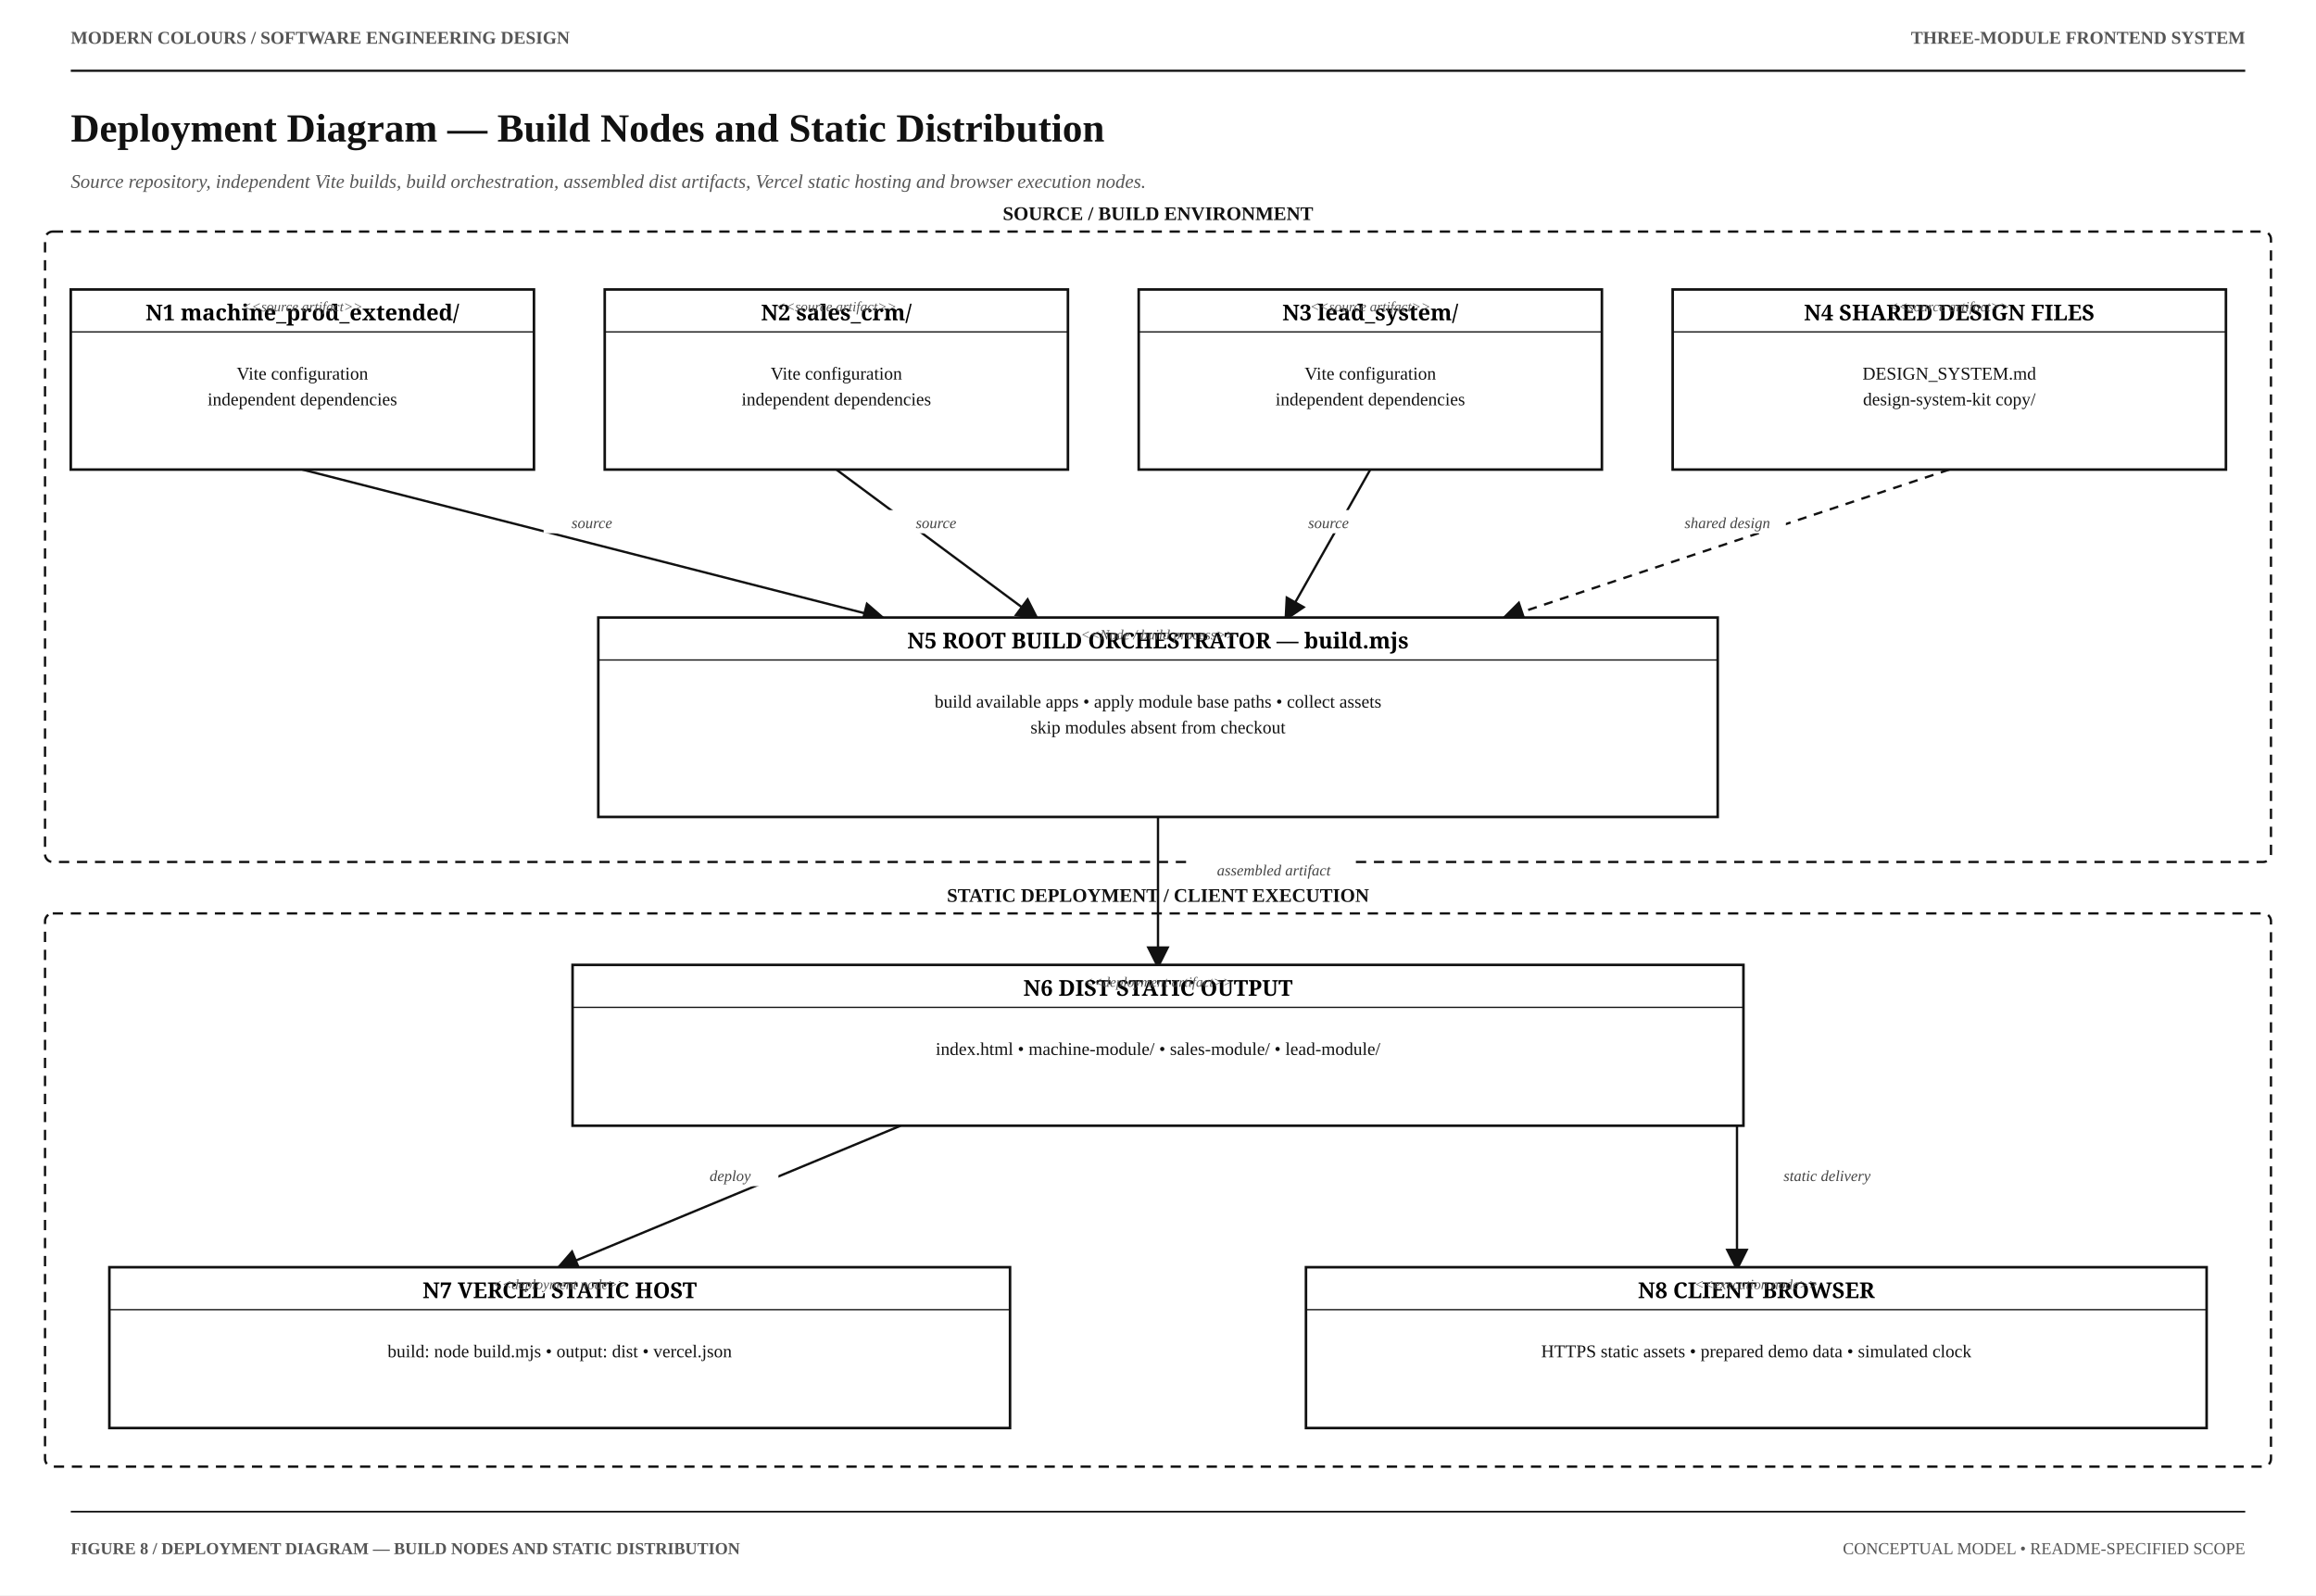
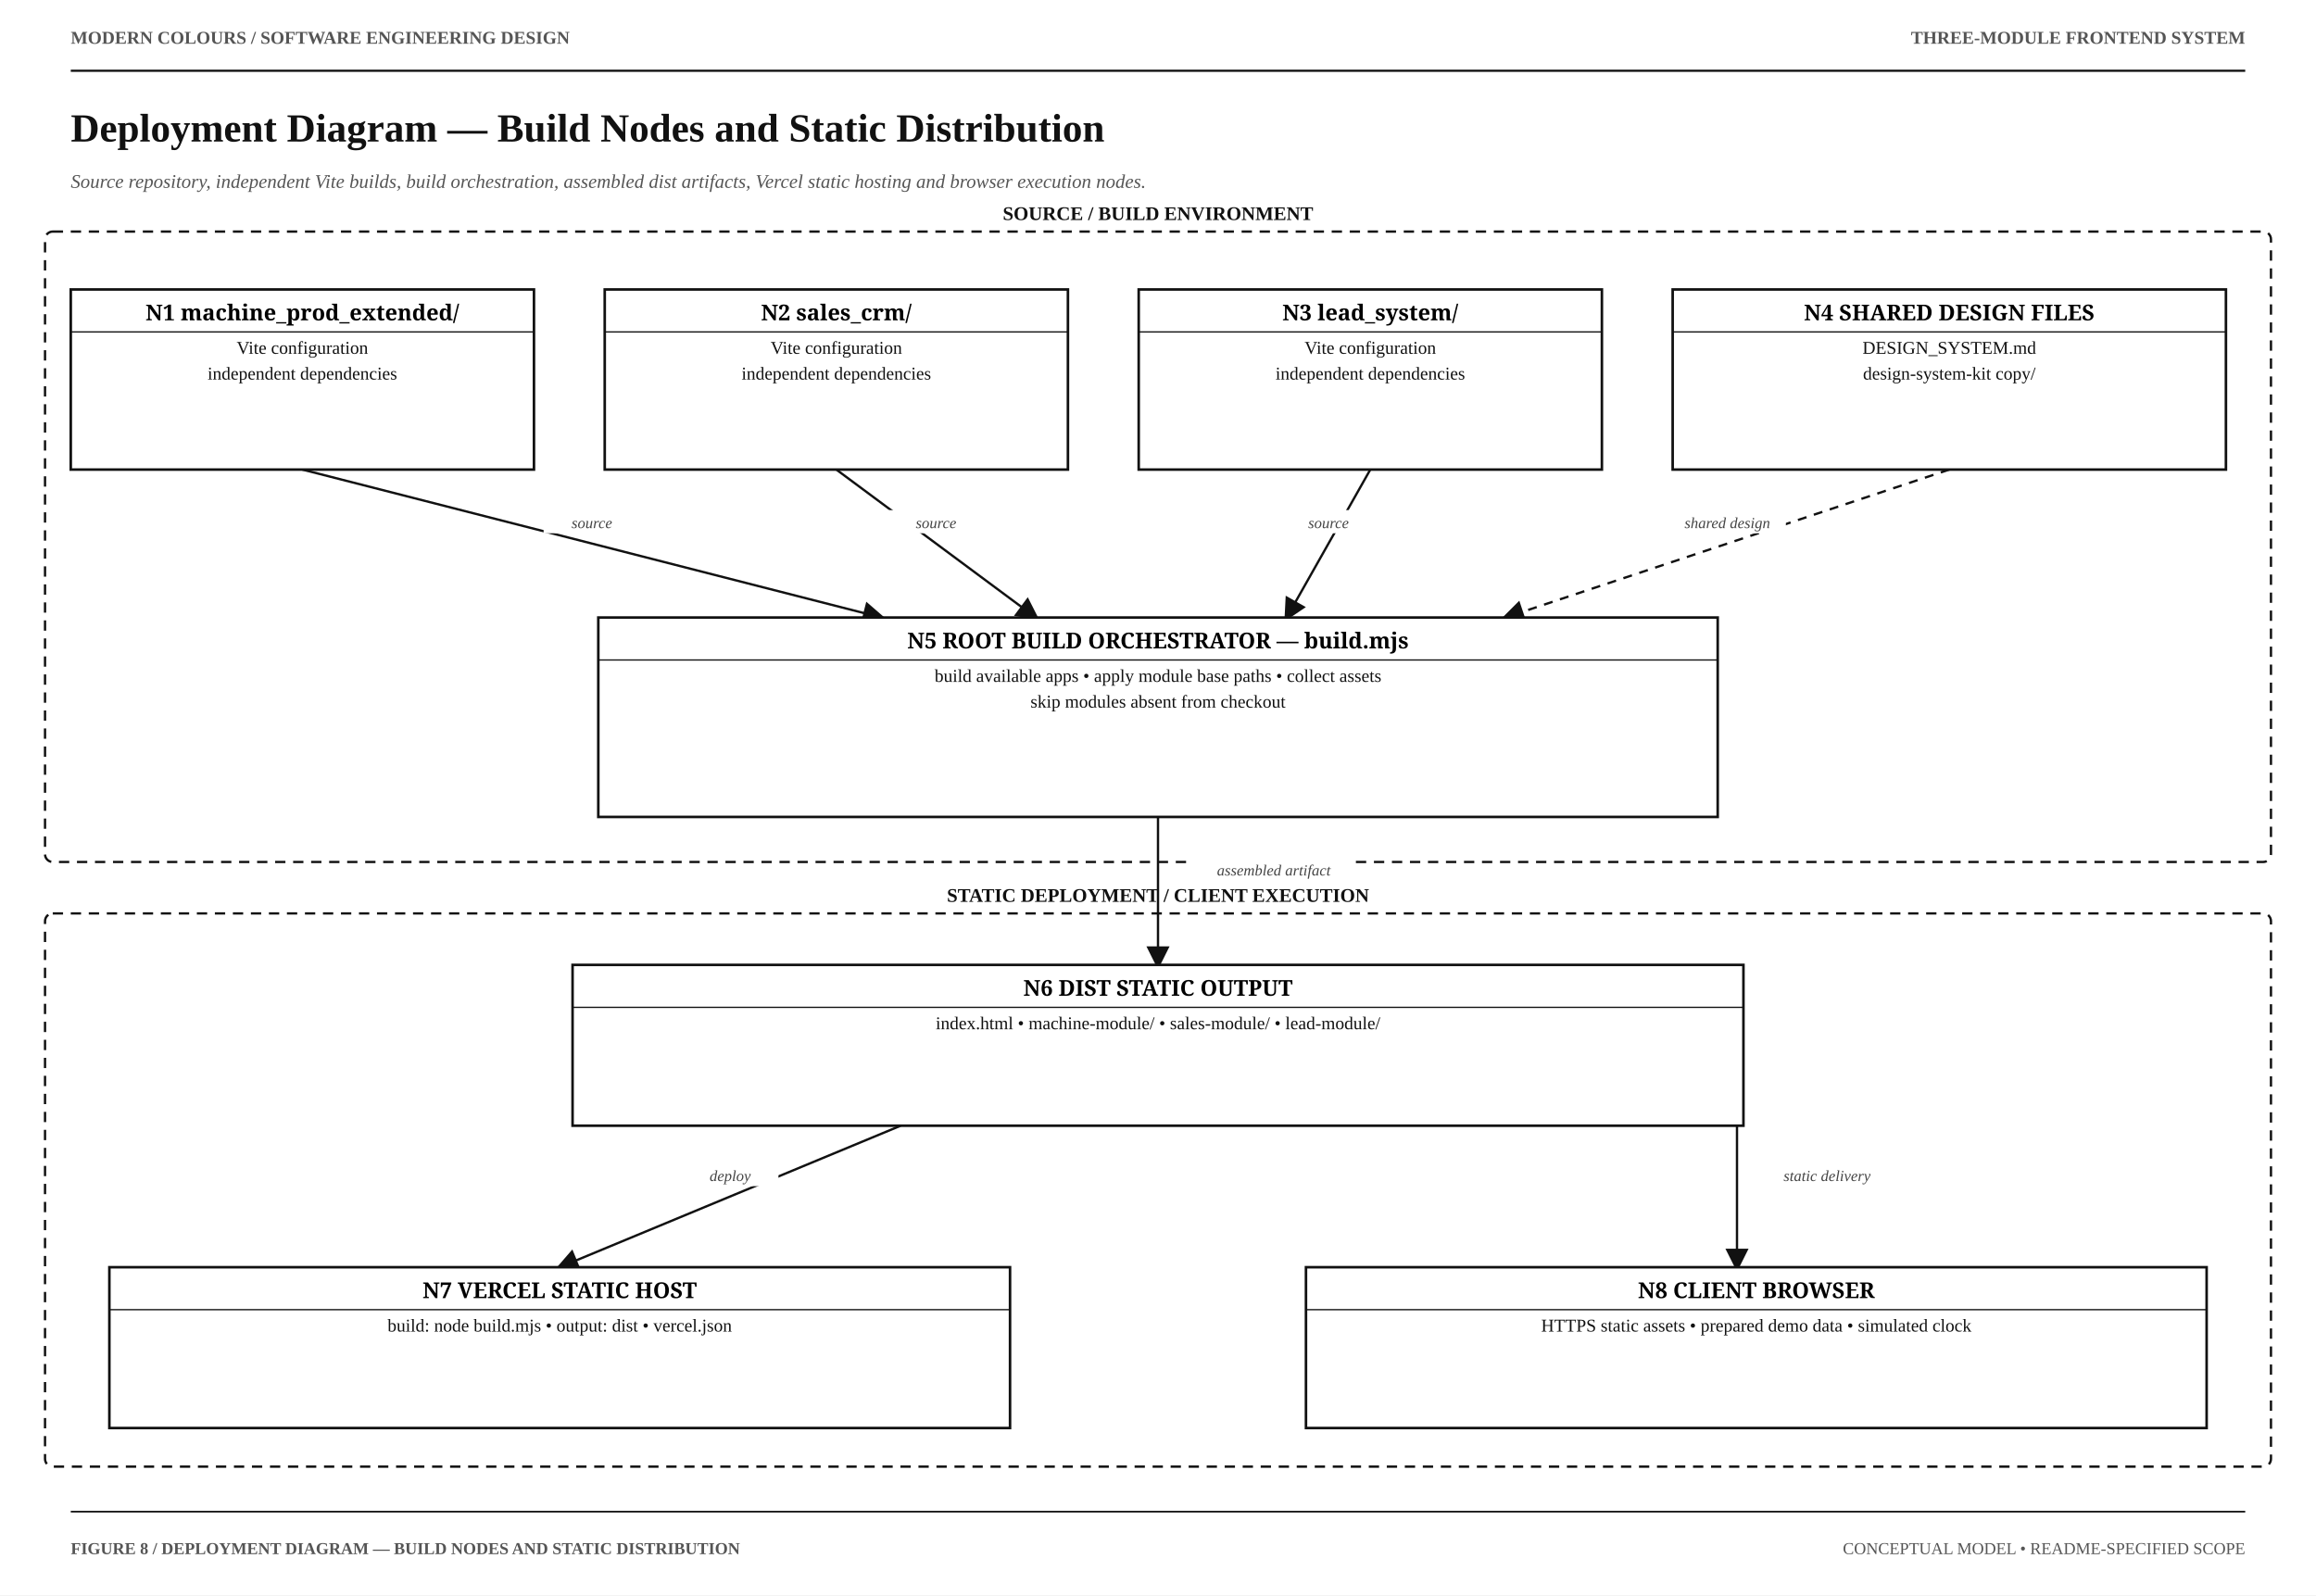
<svg xmlns="http://www.w3.org/2000/svg" width="100%" viewBox="0 0 1800 1240" role="img" aria-labelledby="ti de">
  <defs>
    <marker id="a" markerWidth="10" markerHeight="10" refX="8" refY="5" orient="auto">
      <path d="M0 0L10 5L0 10Z" fill="#111" />
    </marker>
  </defs>
  <rect width="1800" height="1240" fill="#fff" />
  <text x="55" y="34" text-anchor="start" font-family="Georgia,'Times New Roman',serif" font-size="14" font-weight="700" fill="#555">MODERN COLOURS / SOFTWARE ENGINEERING DESIGN</text>
  <text x="1745" y="34" text-anchor="end" font-family="Georgia,'Times New Roman',serif" font-size="14" font-weight="700" fill="#555">THREE-MODULE FRONTEND SYSTEM</text>
  <path d="M55 55H1745" stroke="#111" stroke-width="1.7" />
  <text x="55" y="110" text-anchor="start" font-family="Georgia,'Times New Roman',serif" font-size="31" font-weight="700" fill="#111">Deployment Diagram — Build Nodes and Static Distribution</text>
  <text x="55" y="146" text-anchor="start" font-family="Georgia,'Times New Roman',serif" font-size="15" font-weight="400" fill="#555" font-style="italic">Source repository, independent Vite builds, build orchestration, assembled dist artifacts, Vercel static hosting and browser execution nodes.</text>
  <rect x="35" y="180" width="1730" height="490" rx="6" fill="none" stroke="#111" stroke-width="1.8" stroke-dasharray="8 6" />
  <text x="900" y="171" text-anchor="middle" font-family="Georgia,'Times New Roman',serif" font-size="15" font-weight="700" fill="#111">SOURCE / BUILD ENVIRONMENT</text>
  <rect x="35" y="710" width="1730" height="430" rx="6" fill="none" stroke="#111" stroke-width="1.8" stroke-dasharray="8 6" />
  <text x="900" y="701" text-anchor="middle" font-family="Georgia,'Times New Roman',serif" font-size="15" font-weight="700" fill="#111">STATIC DEPLOYMENT / CLIENT EXECUTION</text>
  <path d="M235 365 L685 480" fill="none" stroke="#111" stroke-width="1.8" marker-end="url(#a)" />
  <rect x="422.5" y="396.5" width="75" height="18" fill="#fff" />
  <text x="460" y="410.5" text-anchor="middle" font-family="Georgia,'Times New Roman',serif" font-size="12" font-weight="400" fill="#444" font-style="italic">source</text>
  <path d="M650 365 L805 480" fill="none" stroke="#111" stroke-width="1.8" marker-end="url(#a)" />
  <rect x="690" y="396.5" width="75" height="18" fill="#fff" />
  <text x="727.5" y="410.5" text-anchor="middle" font-family="Georgia,'Times New Roman',serif" font-size="12" font-weight="400" fill="#444" font-style="italic">source</text>
  <path d="M1065 365 L1000 480" fill="none" stroke="#111" stroke-width="1.8" marker-end="url(#a)" />
  <rect x="995" y="396.5" width="75" height="18" fill="#fff" />
  <text x="1032.5" y="410.5" text-anchor="middle" font-family="Georgia,'Times New Roman',serif" font-size="12" font-weight="400" fill="#444" font-style="italic">source</text>
  <path d="M1515 365 L1170 480" fill="none" stroke="#111" stroke-width="1.8" stroke-dasharray="7 6" marker-end="url(#a)" />
  <rect x="1297" y="396.5" width="91" height="18" fill="#fff" />
  <text x="1342.5" y="410.5" text-anchor="middle" font-family="Georgia,'Times New Roman',serif" font-size="12" font-weight="400" fill="#444" font-style="italic">shared design</text>
  <path d="M900 635 L900 750" fill="none" stroke="#111" stroke-width="1.8" marker-end="url(#a)" />
  <rect x="927" y="666.5" width="126" height="18" fill="#fff" />
  <text x="990" y="680.5" text-anchor="middle" font-family="Georgia,'Times New Roman',serif" font-size="12" font-weight="400" fill="#444" font-style="italic">assembled artifact</text>
  <path d="M700 875 L435 985" fill="none" stroke="#111" stroke-width="1.8" marker-end="url(#a)" />
  <rect x="530" y="904" width="75" height="18" fill="#fff" />
  <text x="567.5" y="918" text-anchor="middle" font-family="Georgia,'Times New Roman',serif" font-size="12" font-weight="400" fill="#444" font-style="italic">deploy</text>
  <path d="M1350 875 L1350 985" fill="none" stroke="#111" stroke-width="1.8" marker-end="url(#a)" />
  <rect x="1367.5" y="904" width="105" height="18" fill="#fff" />
  <text x="1420" y="918" text-anchor="middle" font-family="Georgia,'Times New Roman',serif" font-size="12" font-weight="400" fill="#444" font-style="italic">static delivery</text>
  <rect x="55" y="225" width="360" height="140" fill="#fff" stroke="#111" stroke-width="2" />
  <line x1="55" y1="258" x2="415" y2="258" stroke="#111" />
  <text x="235" y="249" text-anchor="middle" font-family="Georgia" font-size="17" font-weight="700">N1  machine_prod_extended/</text>
-   <text x="235" y="242" text-anchor="middle" font-family="Georgia,'Times New Roman',serif" font-size="11" font-weight="400" fill="#555" font-style="italic">&lt;&lt;source artifact&gt;&gt;</text>
-   <text x="235" y="295" text-anchor="middle" font-family="Georgia,'Times New Roman',serif" font-size="14" font-weight="400" fill="#111">Vite configuration</text>
-   <text x="235" y="315" text-anchor="middle" font-family="Georgia,'Times New Roman',serif" font-size="14" font-weight="400" fill="#111">independent dependencies</text>
+   <text x="235" y="275" text-anchor="middle" font-family="Georgia,'Times New Roman',serif" font-size="14" font-weight="400" fill="#111">Vite configuration</text>
+   <text x="235" y="295" text-anchor="middle" font-family="Georgia,'Times New Roman',serif" font-size="14" font-weight="400" fill="#111">independent dependencies</text>
  <rect x="470" y="225" width="360" height="140" fill="#fff" stroke="#111" stroke-width="2" />
  <line x1="470" y1="258" x2="830" y2="258" stroke="#111" />
  <text x="650" y="249" text-anchor="middle" font-family="Georgia" font-size="17" font-weight="700">N2  sales_crm/</text>
-   <text x="650" y="242" text-anchor="middle" font-family="Georgia,'Times New Roman',serif" font-size="11" font-weight="400" fill="#555" font-style="italic">&lt;&lt;source artifact&gt;&gt;</text>
-   <text x="650" y="295" text-anchor="middle" font-family="Georgia,'Times New Roman',serif" font-size="14" font-weight="400" fill="#111">Vite configuration</text>
-   <text x="650" y="315" text-anchor="middle" font-family="Georgia,'Times New Roman',serif" font-size="14" font-weight="400" fill="#111">independent dependencies</text>
+   <text x="650" y="275" text-anchor="middle" font-family="Georgia,'Times New Roman',serif" font-size="14" font-weight="400" fill="#111">Vite configuration</text>
+   <text x="650" y="295" text-anchor="middle" font-family="Georgia,'Times New Roman',serif" font-size="14" font-weight="400" fill="#111">independent dependencies</text>
  <rect x="885" y="225" width="360" height="140" fill="#fff" stroke="#111" stroke-width="2" />
  <line x1="885" y1="258" x2="1245" y2="258" stroke="#111" />
  <text x="1065" y="249" text-anchor="middle" font-family="Georgia" font-size="17" font-weight="700">N3  lead_system/</text>
-   <text x="1065" y="242" text-anchor="middle" font-family="Georgia,'Times New Roman',serif" font-size="11" font-weight="400" fill="#555" font-style="italic">&lt;&lt;source artifact&gt;&gt;</text>
-   <text x="1065" y="295" text-anchor="middle" font-family="Georgia,'Times New Roman',serif" font-size="14" font-weight="400" fill="#111">Vite configuration</text>
-   <text x="1065" y="315" text-anchor="middle" font-family="Georgia,'Times New Roman',serif" font-size="14" font-weight="400" fill="#111">independent dependencies</text>
+   <text x="1065" y="275" text-anchor="middle" font-family="Georgia,'Times New Roman',serif" font-size="14" font-weight="400" fill="#111">Vite configuration</text>
+   <text x="1065" y="295" text-anchor="middle" font-family="Georgia,'Times New Roman',serif" font-size="14" font-weight="400" fill="#111">independent dependencies</text>
  <rect x="1300" y="225" width="430" height="140" fill="#fff" stroke="#111" stroke-width="2" />
  <line x1="1300" y1="258" x2="1730" y2="258" stroke="#111" />
  <text x="1515" y="249" text-anchor="middle" font-family="Georgia" font-size="17" font-weight="700">N4  SHARED DESIGN FILES</text>
-   <text x="1515" y="242" text-anchor="middle" font-family="Georgia,'Times New Roman',serif" font-size="11" font-weight="400" fill="#555" font-style="italic">&lt;&lt;source artifact&gt;&gt;</text>
-   <text x="1515" y="295" text-anchor="middle" font-family="Georgia,'Times New Roman',serif" font-size="14" font-weight="400" fill="#111">DESIGN_SYSTEM.md</text>
-   <text x="1515" y="315" text-anchor="middle" font-family="Georgia,'Times New Roman',serif" font-size="14" font-weight="400" fill="#111">design-system-kit copy/</text>
+   <text x="1515" y="275" text-anchor="middle" font-family="Georgia,'Times New Roman',serif" font-size="14" font-weight="400" fill="#111">DESIGN_SYSTEM.md</text>
+   <text x="1515" y="295" text-anchor="middle" font-family="Georgia,'Times New Roman',serif" font-size="14" font-weight="400" fill="#111">design-system-kit copy/</text>
  <rect x="465" y="480" width="870" height="155" fill="#fff" stroke="#111" stroke-width="2" />
  <line x1="465" y1="513" x2="1335" y2="513" stroke="#111" />
  <text x="900" y="504" text-anchor="middle" font-family="Georgia" font-size="17" font-weight="700">N5  ROOT BUILD ORCHESTRATOR — build.mjs</text>
-   <text x="900" y="497" text-anchor="middle" font-family="Georgia,'Times New Roman',serif" font-size="11" font-weight="400" fill="#555" font-style="italic">&lt;&lt;Node / build process&gt;&gt;</text>
-   <text x="900" y="550" text-anchor="middle" font-family="Georgia,'Times New Roman',serif" font-size="14" font-weight="400" fill="#111">build available apps • apply module base paths • collect assets</text>
-   <text x="900" y="570" text-anchor="middle" font-family="Georgia,'Times New Roman',serif" font-size="14" font-weight="400" fill="#111">skip modules absent from checkout</text>
+   <text x="900" y="530" text-anchor="middle" font-family="Georgia,'Times New Roman',serif" font-size="14" font-weight="400" fill="#111">build available apps • apply module base paths • collect assets</text>
+   <text x="900" y="550" text-anchor="middle" font-family="Georgia,'Times New Roman',serif" font-size="14" font-weight="400" fill="#111">skip modules absent from checkout</text>
  <rect x="445" y="750" width="910" height="125" fill="#fff" stroke="#111" stroke-width="2" />
  <line x1="445" y1="783" x2="1355" y2="783" stroke="#111" />
  <text x="900" y="774" text-anchor="middle" font-family="Georgia" font-size="17" font-weight="700">N6  DIST STATIC OUTPUT</text>
-   <text x="900" y="767" text-anchor="middle" font-family="Georgia,'Times New Roman',serif" font-size="11" font-weight="400" fill="#555" font-style="italic">&lt;&lt;deployment artifact&gt;&gt;</text>
-   <text x="900" y="820" text-anchor="middle" font-family="Georgia,'Times New Roman',serif" font-size="14" font-weight="400" fill="#111">index.html • machine-module/ • sales-module/ • lead-module/</text>
+   <text x="900" y="800" text-anchor="middle" font-family="Georgia,'Times New Roman',serif" font-size="14" font-weight="400" fill="#111">index.html • machine-module/ • sales-module/ • lead-module/</text>
  <rect x="85" y="985" width="700" height="125" fill="#fff" stroke="#111" stroke-width="2" />
  <line x1="85" y1="1018" x2="785" y2="1018" stroke="#111" />
  <text x="435" y="1009" text-anchor="middle" font-family="Georgia" font-size="17" font-weight="700">N7  VERCEL STATIC HOST</text>
-   <text x="435" y="1002" text-anchor="middle" font-family="Georgia,'Times New Roman',serif" font-size="11" font-weight="400" fill="#555" font-style="italic">&lt;&lt;deployment node&gt;&gt;</text>
-   <text x="435" y="1055" text-anchor="middle" font-family="Georgia,'Times New Roman',serif" font-size="14" font-weight="400" fill="#111">build: node build.mjs • output: dist • vercel.json</text>
+   <text x="435" y="1035" text-anchor="middle" font-family="Georgia,'Times New Roman',serif" font-size="14" font-weight="400" fill="#111">build: node build.mjs • output: dist • vercel.json</text>
  <rect x="1015" y="985" width="700" height="125" fill="#fff" stroke="#111" stroke-width="2" />
  <line x1="1015" y1="1018" x2="1715" y2="1018" stroke="#111" />
  <text x="1365" y="1009" text-anchor="middle" font-family="Georgia" font-size="17" font-weight="700">N8  CLIENT BROWSER</text>
-   <text x="1365" y="1002" text-anchor="middle" font-family="Georgia,'Times New Roman',serif" font-size="11" font-weight="400" fill="#555" font-style="italic">&lt;&lt;execution node&gt;&gt;</text>
-   <text x="1365" y="1055" text-anchor="middle" font-family="Georgia,'Times New Roman',serif" font-size="14" font-weight="400" fill="#111">HTTPS static assets • prepared demo data • simulated clock</text>
+   <text x="1365" y="1035" text-anchor="middle" font-family="Georgia,'Times New Roman',serif" font-size="14" font-weight="400" fill="#111">HTTPS static assets • prepared demo data • simulated clock</text>
  <path d="M55 1175H1745" stroke="#111" stroke-width="1.3" />
  <text x="55" y="1208" text-anchor="start" font-family="Georgia,'Times New Roman',serif" font-size="13" font-weight="700" fill="#555">FIGURE 8 / DEPLOYMENT DIAGRAM — BUILD NODES AND STATIC DISTRIBUTION</text>
  <text x="1745" y="1208" text-anchor="end" font-family="Georgia,'Times New Roman',serif" font-size="13" font-weight="400" fill="#555">CONCEPTUAL MODEL • README-SPECIFIED SCOPE</text>
</svg>
